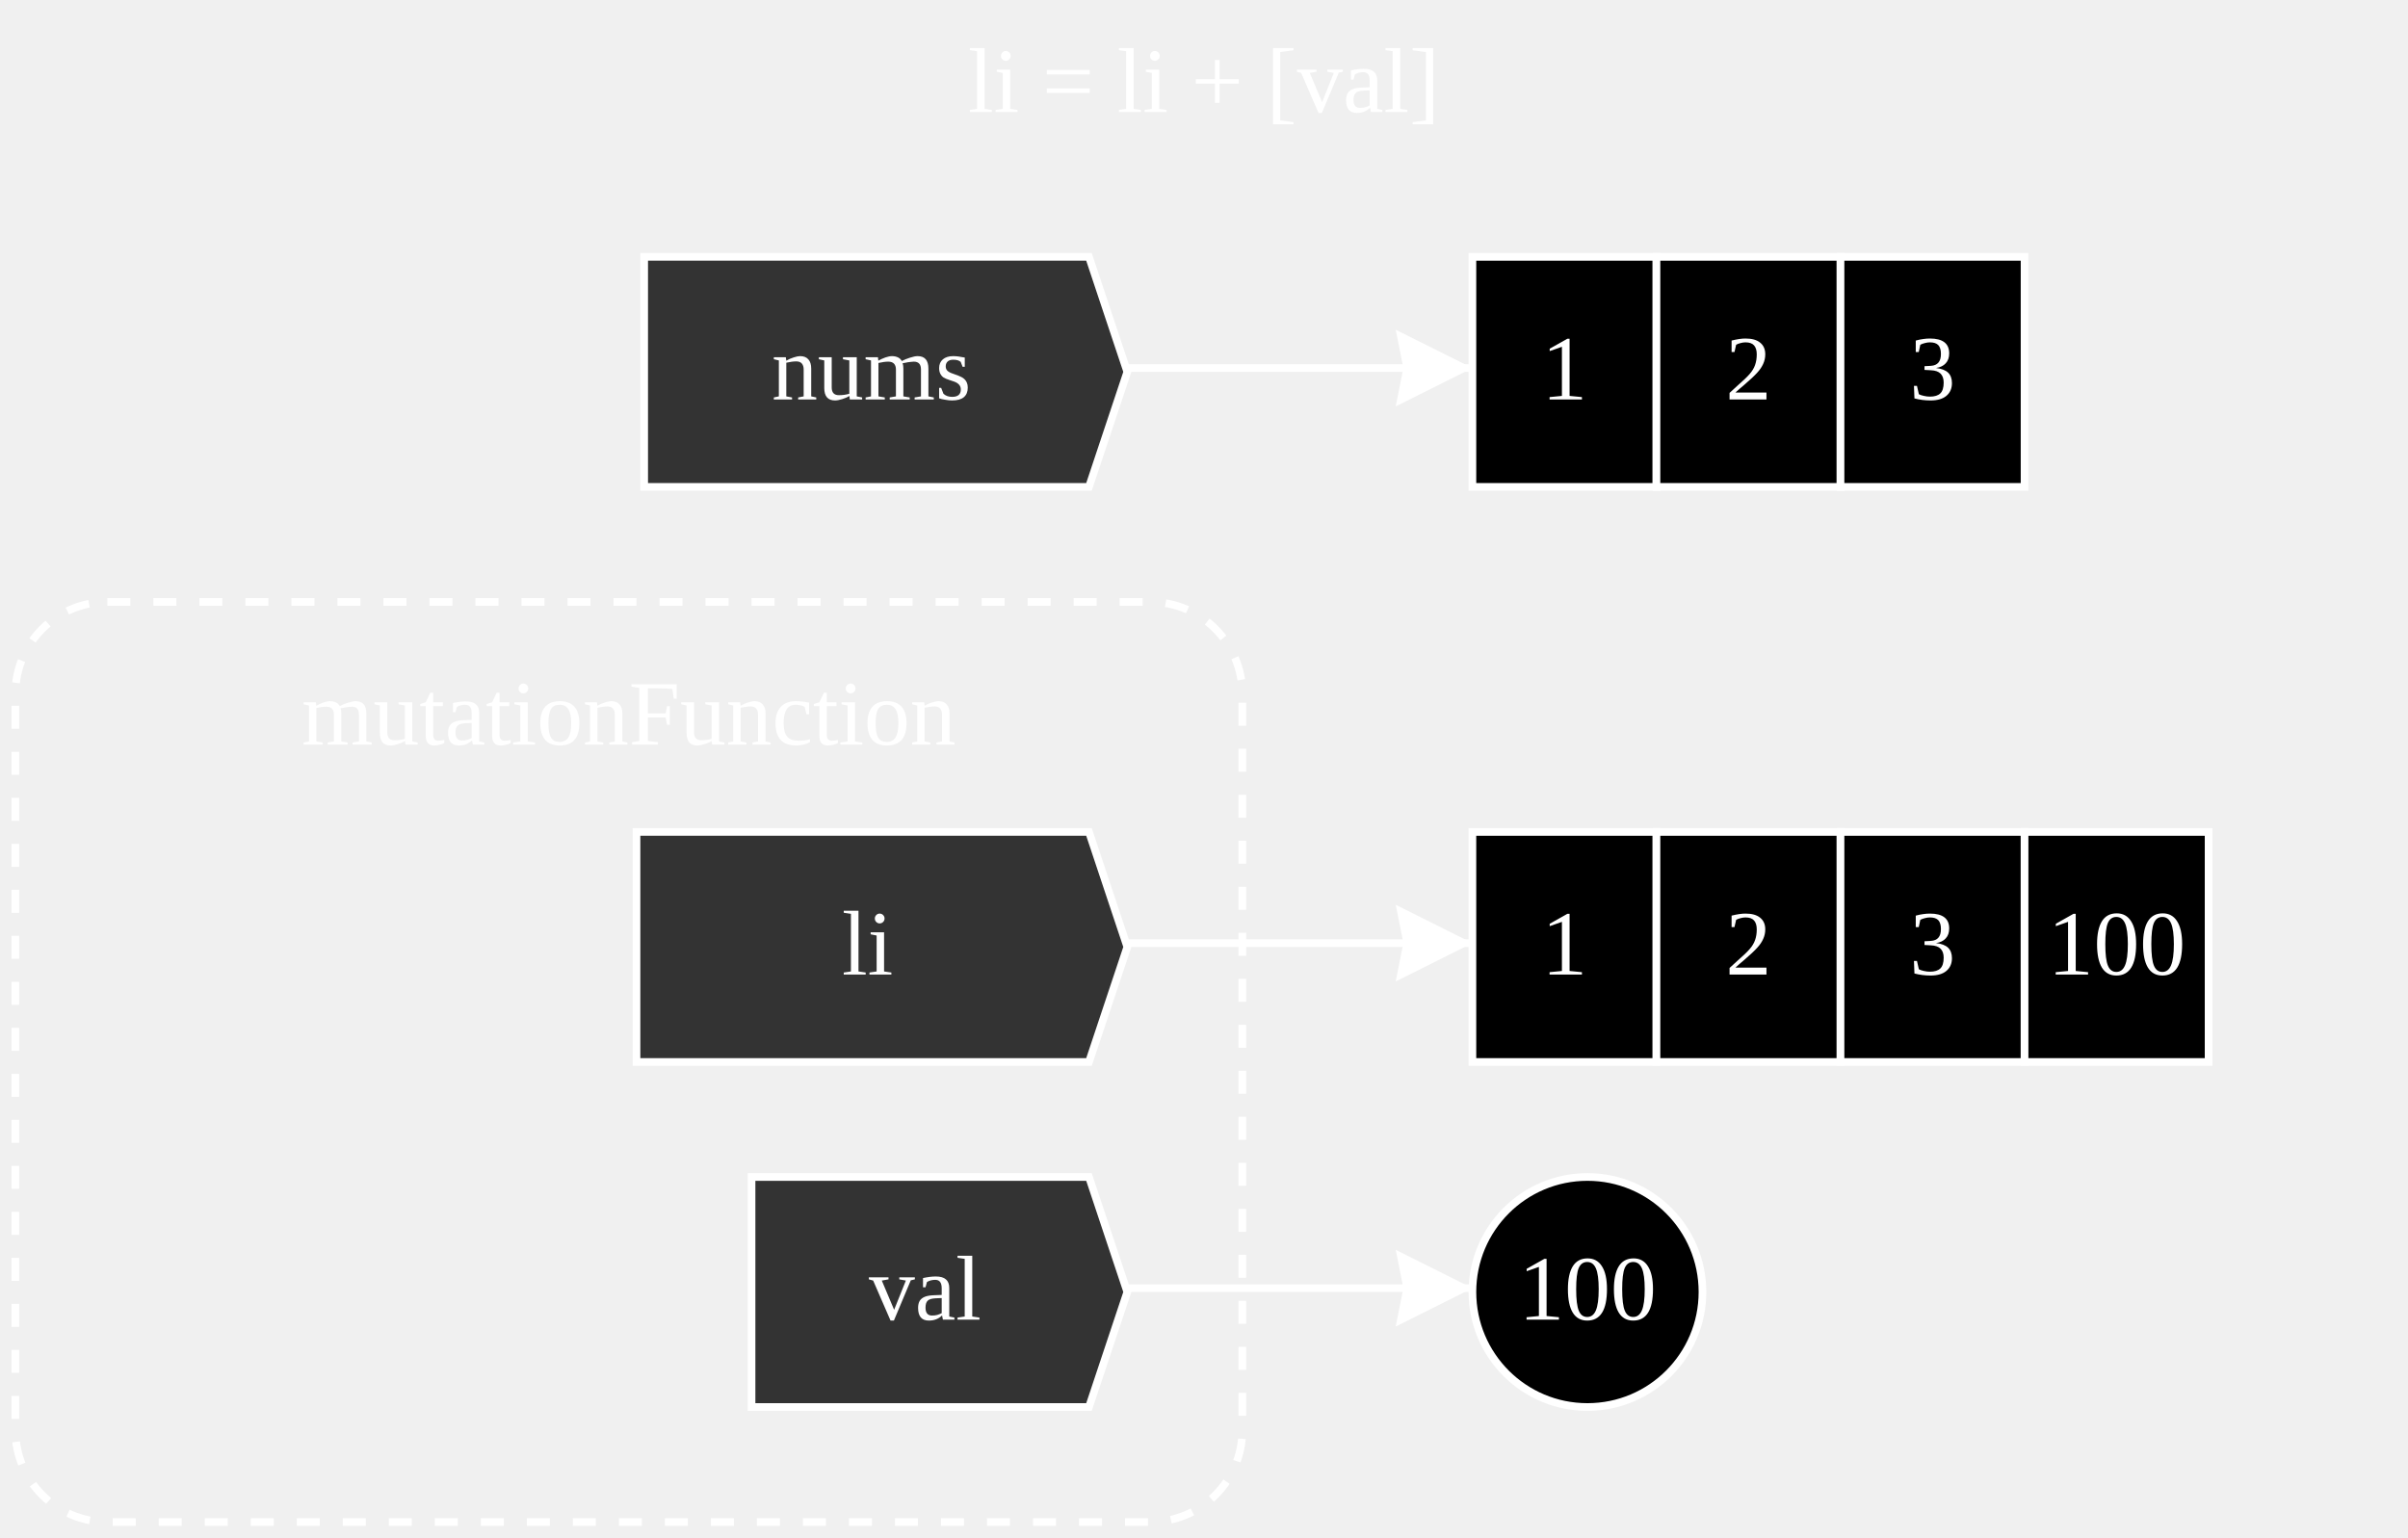
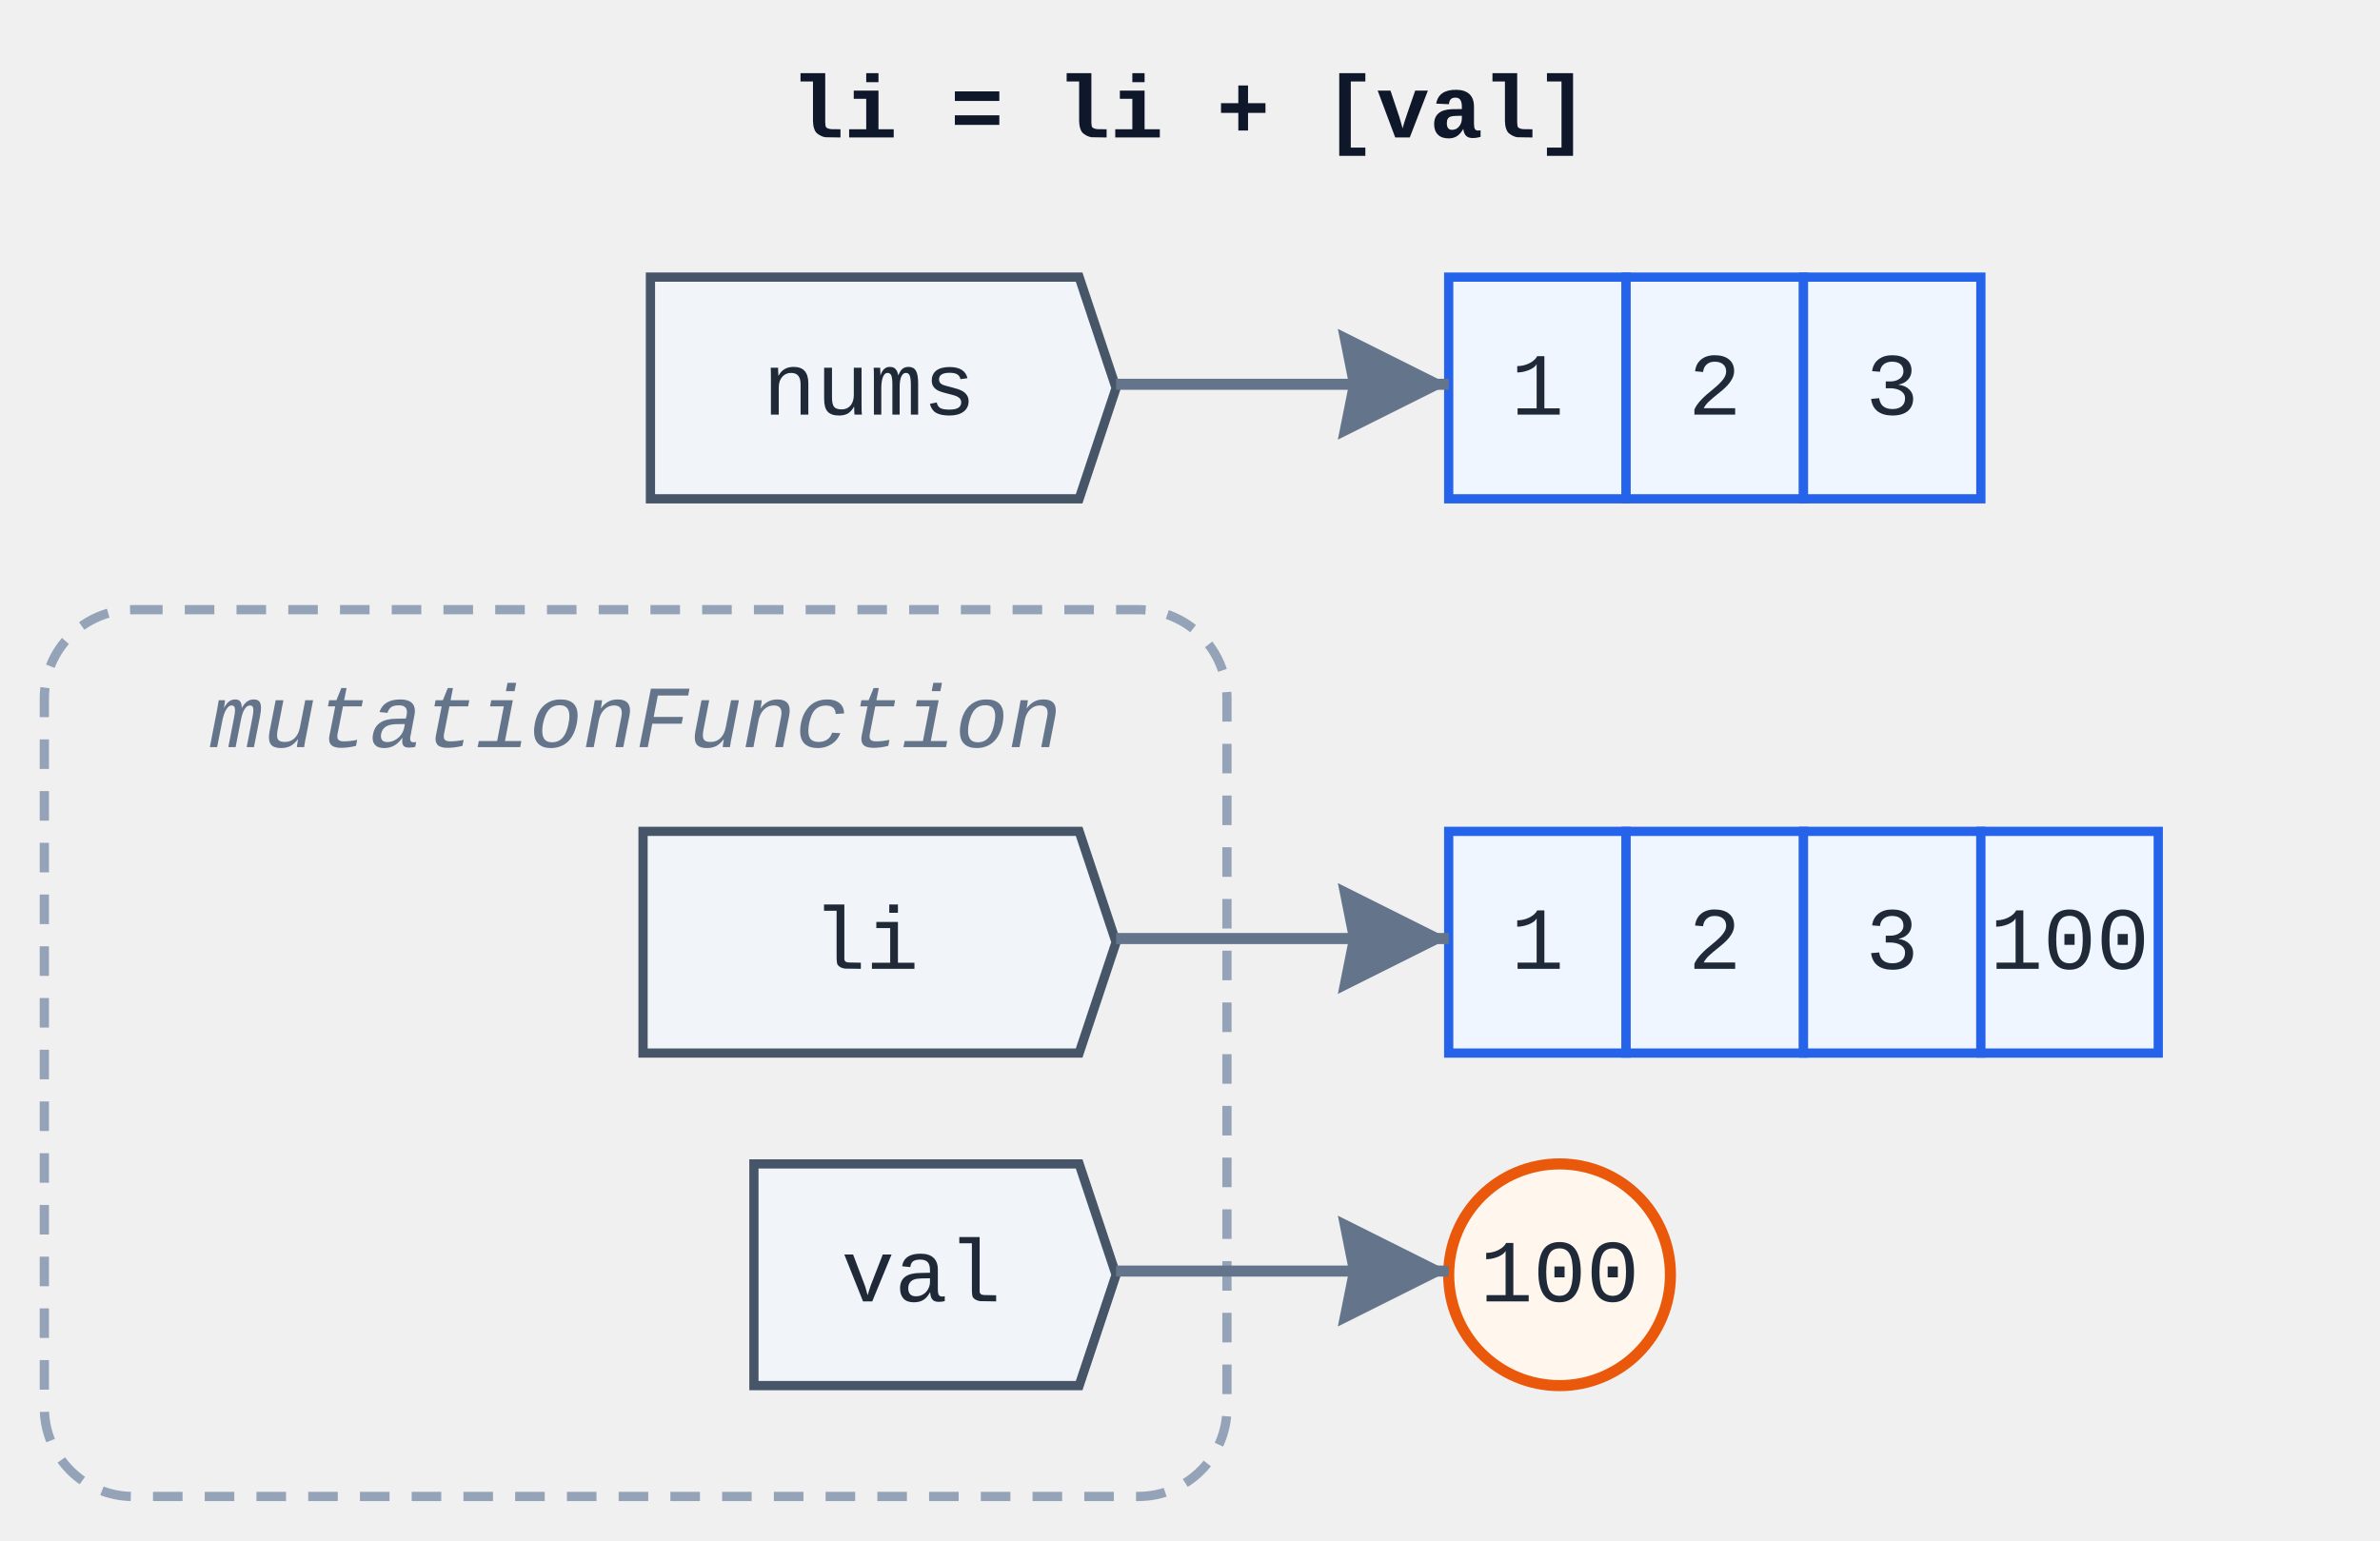
- <svg xmlns="http://www.w3.org/2000/svg" baseProfile="full" height="200.5" version="1.1" width="314.0">
+ <svg xmlns="http://www.w3.org/2000/svg" baseProfile="full" height="291.9" version="1.1" width="450.8" viewBox="-4 -4 322 208.5">
+   <style>
+     text { font-family: ui-monospace, SFMono-Regular, Menlo, Consolas, "Liberation Mono", monospace; font-size: 12px; fill: #1f2937; }
+     .name { fill: #f1f5f9; stroke: #475569; stroke-width: 1.25; }
+     .value { fill: #fff7ed; stroke: #ea580c; stroke-width: 1.5; }
+     .list { fill: #eff6ff; stroke: #2563eb; stroke-width: 1.25; }
+     .arrow { fill: none; stroke: #64748b; stroke-width: 1.5; }
+     .arrowend path { fill: #64748b; }
+     marker circle { fill: #475569; }
+     .frame { fill: none; stroke: #94a3b8; stroke-width: 1.25; }
+     .framelabel { fill: #64748b; font-size: 12px; font-style: italic; }
+     .top_code { fill: #0f172a; font-weight: 600; }
+   </style>
  <defs>
    <marker class="arrowend" id="id17" markerHeight="10" markerWidth="10" orient="auto" refX="10" refY="5" viewBox="0,0,10,10">
-       <path d="M 0,0 L 10,5 L 0,10 L 1,5 z" fill="#FFFFFF" />
+       <path d="M 0,0 L 10,5 L 0,10 L 1,5 z" />
    </marker>
  </defs>
  <g transform="translate(27.0,-4.0)">
-     <polygon class="name" points="57,37.5 115,37.5 120,52.5 115,67.5 57,67.5" fill="#333333" stroke="#FFFFFF" />
-     <text dy=".3em" text-anchor="middle" x="86.625" y="52.5" fill="#FFFFFF">nums</text>
-     <rect class="list" height="30" width="24" x="165" y="37.5" fill="#000000" stroke="#FFFFFF" />
-     <text dy=".3em" text-anchor="middle" x="177" y="52.5" fill="#FFFFFF">1</text>
-     <rect class="list" height="30" width="24" x="189" y="37.5" fill="#000000" stroke="#FFFFFF" />
-     <text dy=".3em" text-anchor="middle" x="201" y="52.5" fill="#FFFFFF">2</text>
-     <rect class="list" height="30" width="24" x="213" y="37.5" fill="#000000" stroke="#FFFFFF" />
-     <text dy=".3em" text-anchor="middle" x="225" y="52.5" fill="#FFFFFF">3</text>
-     <path class="arrow" d="M 120,52 C 131,52 131,52 142,52 C 153,52 153,52 165,52" fill="none" stroke="#FFFFFF" marker-end="url(#id17)" />
-     <rect class="frame" height="120" rx="12" ry="12" width="160" x="-25" y="82.5" fill="none" stroke="#FFFFFF" stroke-dasharray="3,3" />
-     <text class="framelabel" dy=".3em" opacity="1" text-anchor="middle" x="55" y="97.5" fill="#FFFFFF">mutationFunction</text>
-     <polygon class="name" points="56,112.5 115,112.5 120,127.5 115,142.5 56,142.5" fill="#333333" stroke="#FFFFFF" />
-     <text dy=".3em" text-anchor="middle" x="86.125" y="127.5" fill="#FFFFFF">li</text>
-     <rect class="list" height="30" width="24" x="165" y="112.5" fill="#000000" stroke="#FFFFFF" />
-     <text dy=".3em" text-anchor="middle" x="177" y="127.5" fill="#FFFFFF">1</text>
-     <rect class="list" height="30" width="24" x="189" y="112.5" fill="#000000" stroke="#FFFFFF" />
-     <text dy=".3em" text-anchor="middle" x="201" y="127.5" fill="#FFFFFF">2</text>
-     <rect class="list" height="30" width="24" x="213" y="112.5" fill="#000000" stroke="#FFFFFF" />
-     <text dy=".3em" text-anchor="middle" x="225" y="127.5" fill="#FFFFFF">3</text>
-     <rect class="list" height="30" width="24" x="237" y="112.5" fill="#000000" stroke="#FFFFFF" />
-     <text dy=".3em" text-anchor="middle" x="249" y="127.5" fill="#FFFFFF">100</text>
-     <path class="arrow" d="M 120,127 C 131,127 131,127 142,127 C 153,127 153,127 165,127" fill="none" stroke="#FFFFFF" marker-end="url(#id17)" />
-     <polygon class="name" points="71,157.5 115,157.5 120,172.5 115,187.5 71,187.5" fill="#333333" stroke="#FFFFFF" />
-     <text dy=".3em" text-anchor="middle" x="93.625" y="172.5" fill="#FFFFFF">val</text>
-     <circle class="int value" cx="180" cy="172.5" r="15" fill="#000000" stroke="#FFFFFF" />
-     <text dy=".3em" text-anchor="middle" x="180" y="172.5" fill="#FFFFFF">100</text>
-     <path class="arrow" d="M 120,172 C 131,172 131,172 142,172 C 153,172 153,172 165,172" fill="none" stroke="#FFFFFF" marker-end="url(#id17)" />
-     <text class="top_code" dy=".3em" text-anchor="middle" x="130" y="15" fill="#FFFFFF">li = li + [val]</text>
+     <polygon class="name" points="57,37.5 115,37.5 120,52.5 115,67.5 57,67.5" />
+     <text dy=".3em" text-anchor="middle" x="86.625" y="52.5">nums</text>
+     <rect class="list" height="30" width="24" x="165" y="37.5" />
+     <text dy=".3em" text-anchor="middle" x="177" y="52.5">1</text>
+     <rect class="list" height="30" width="24" x="189" y="37.5" />
+     <text dy=".3em" text-anchor="middle" x="201" y="52.5">2</text>
+     <rect class="list" height="30" width="24" x="213" y="37.5" />
+     <text dy=".3em" text-anchor="middle" x="225" y="52.5">3</text>
+     <path class="arrow" d="M 120,52 C 131,52 131,52 142,52 C 153,52 153,52 165,52" fill="none" marker-end="url(#id17)" />
+     <rect class="frame" height="120" rx="12" ry="12" width="160" x="-25" y="82.5" fill="none" stroke-dasharray="4,3" />
+     <text class="framelabel" dy=".3em" opacity="1" text-anchor="middle" x="55" y="97.5">mutationFunction</text>
+     <polygon class="name" points="56,112.5 115,112.5 120,127.5 115,142.5 56,142.5" />
+     <text dy=".3em" text-anchor="middle" x="86.125" y="127.5">li</text>
+     <rect class="list" height="30" width="24" x="165" y="112.5" />
+     <text dy=".3em" text-anchor="middle" x="177" y="127.5">1</text>
+     <rect class="list" height="30" width="24" x="189" y="112.5" />
+     <text dy=".3em" text-anchor="middle" x="201" y="127.5">2</text>
+     <rect class="list" height="30" width="24" x="213" y="112.5" />
+     <text dy=".3em" text-anchor="middle" x="225" y="127.5">3</text>
+     <rect class="list" height="30" width="24" x="237" y="112.5" />
+     <text dy=".3em" text-anchor="middle" x="249" y="127.5">100</text>
+     <path class="arrow" d="M 120,127 C 131,127 131,127 142,127 C 153,127 153,127 165,127" fill="none" marker-end="url(#id17)" />
+     <polygon class="name" points="71,157.5 115,157.5 120,172.5 115,187.5 71,187.5" />
+     <text dy=".3em" text-anchor="middle" x="93.625" y="172.5">val</text>
+     <circle class="int value" cx="180" cy="172.5" r="15" />
+     <text dy=".3em" text-anchor="middle" x="180" y="172.5">100</text>
+     <path class="arrow" d="M 120,172 C 131,172 131,172 142,172 C 153,172 153,172 165,172" fill="none" marker-end="url(#id17)" />
+     <text class="top_code" dy=".3em" text-anchor="middle" x="130" y="15">li = li + [val]</text>
  </g>
</svg>
